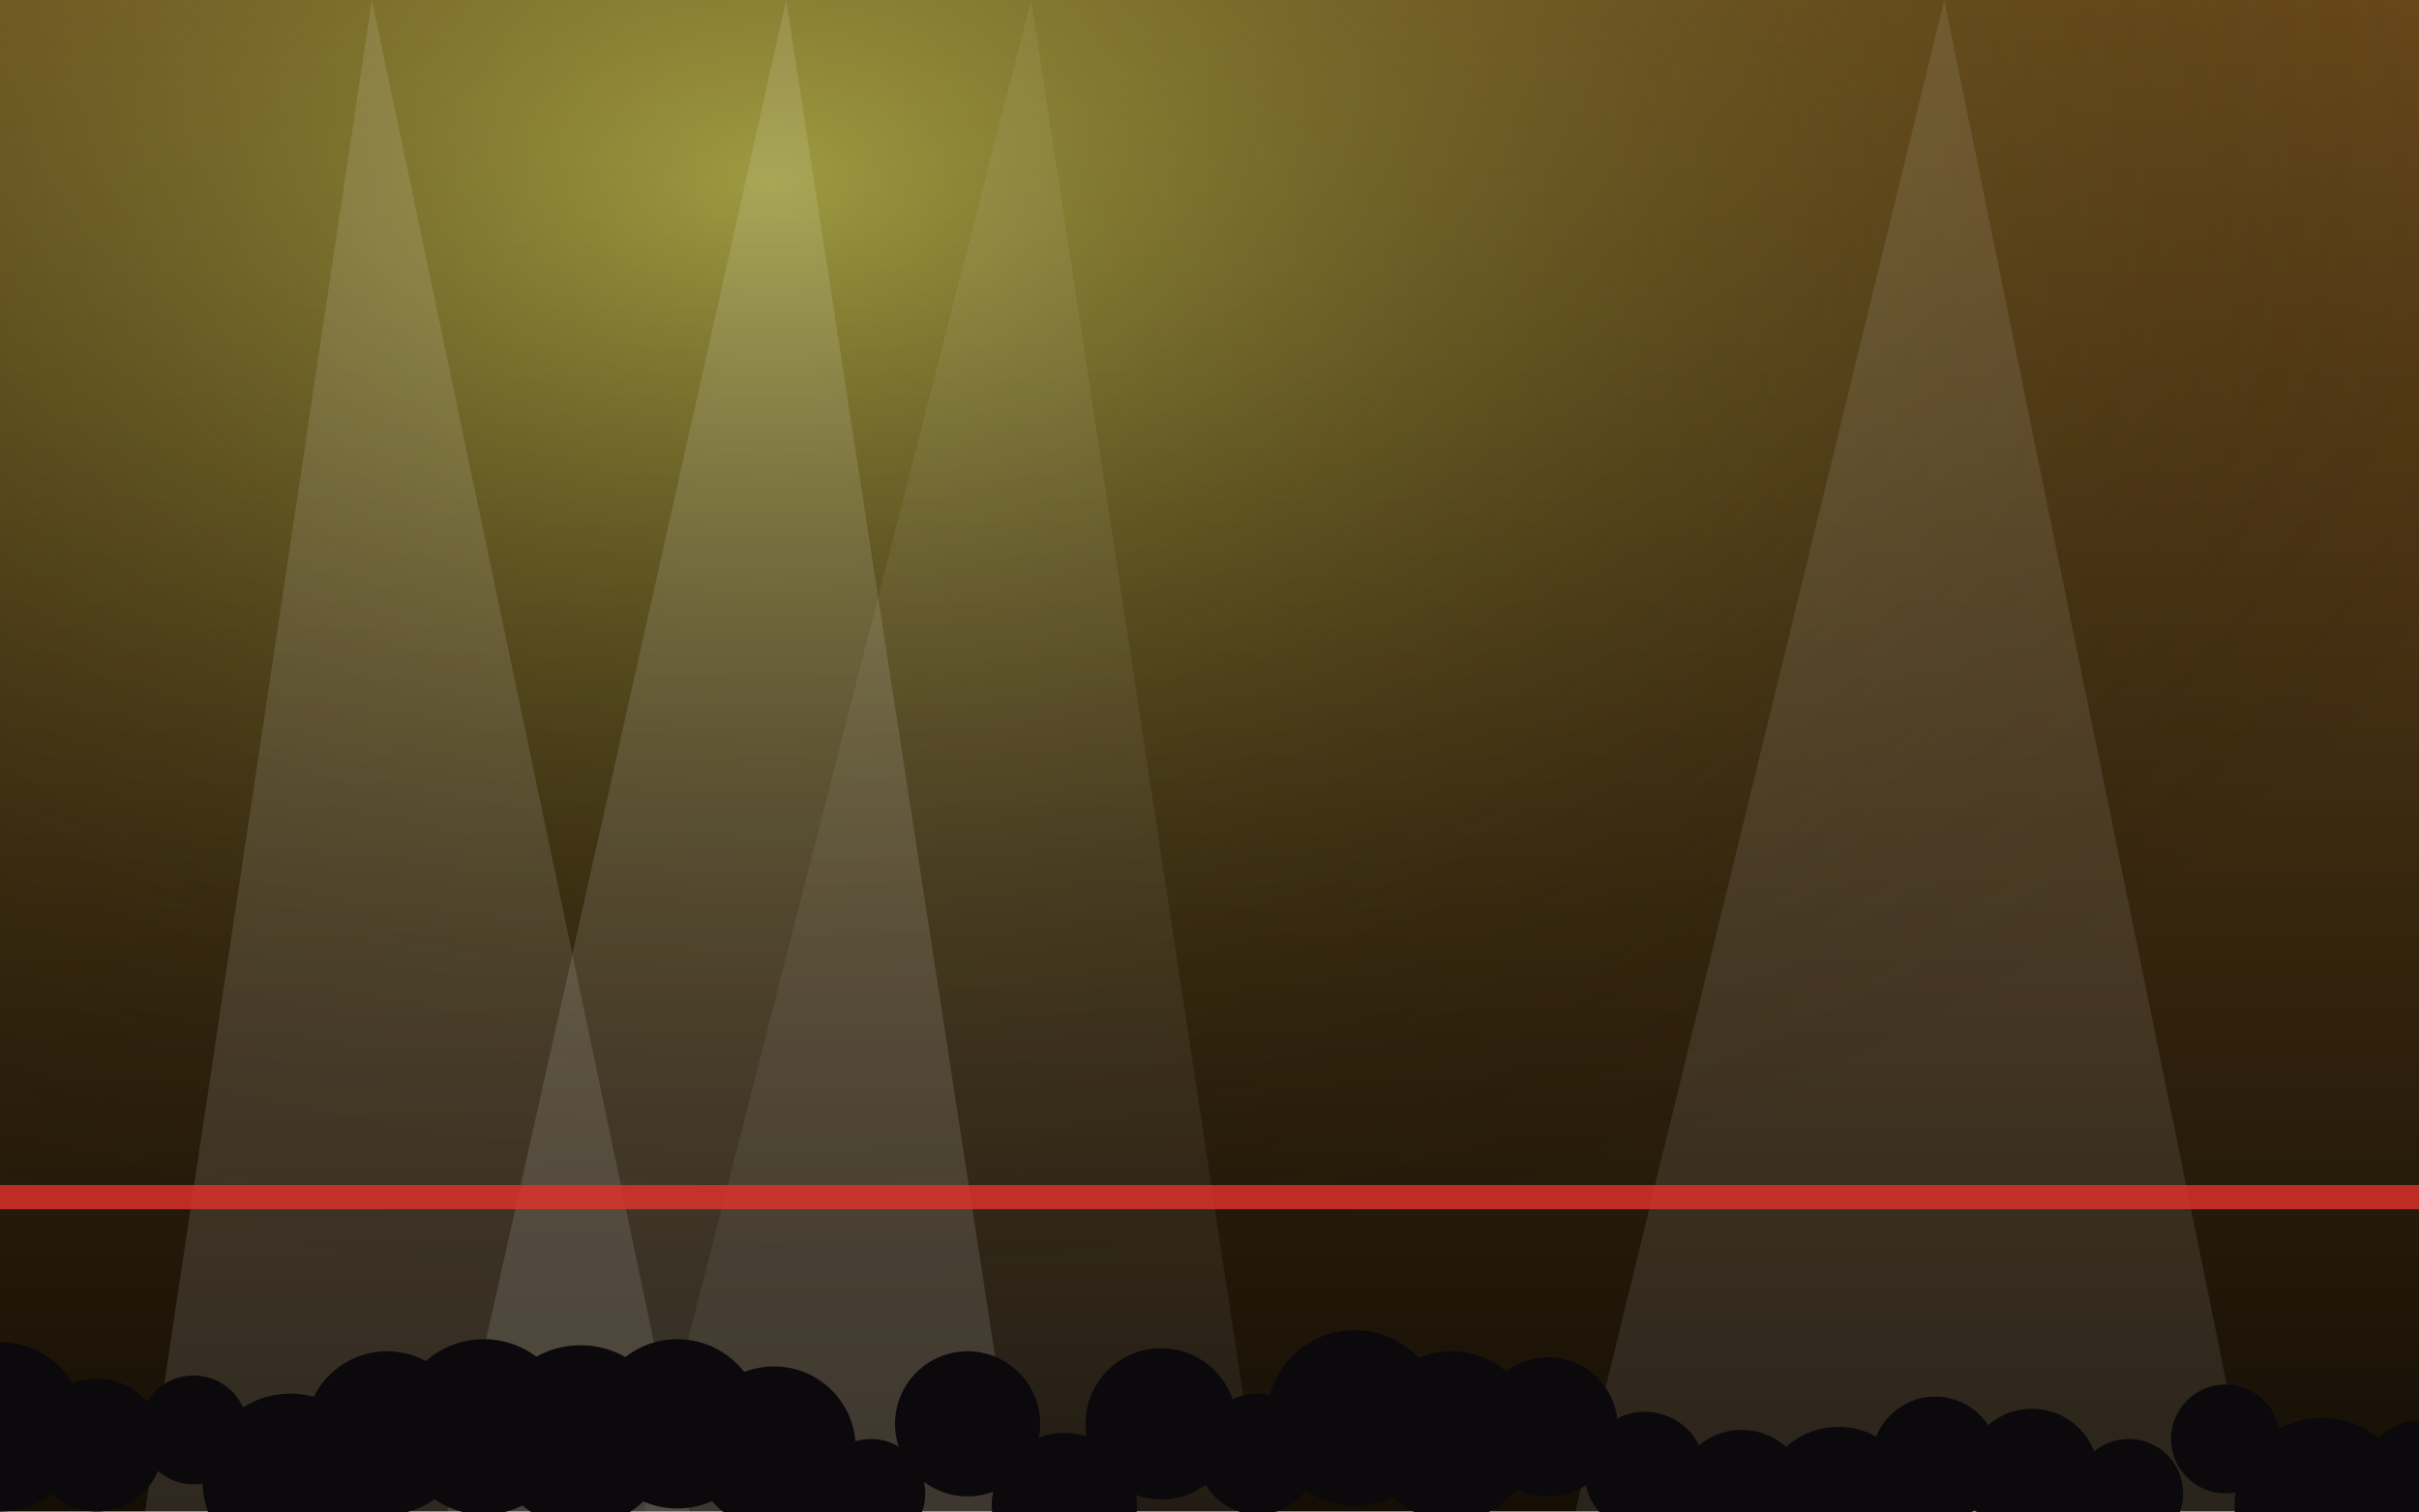
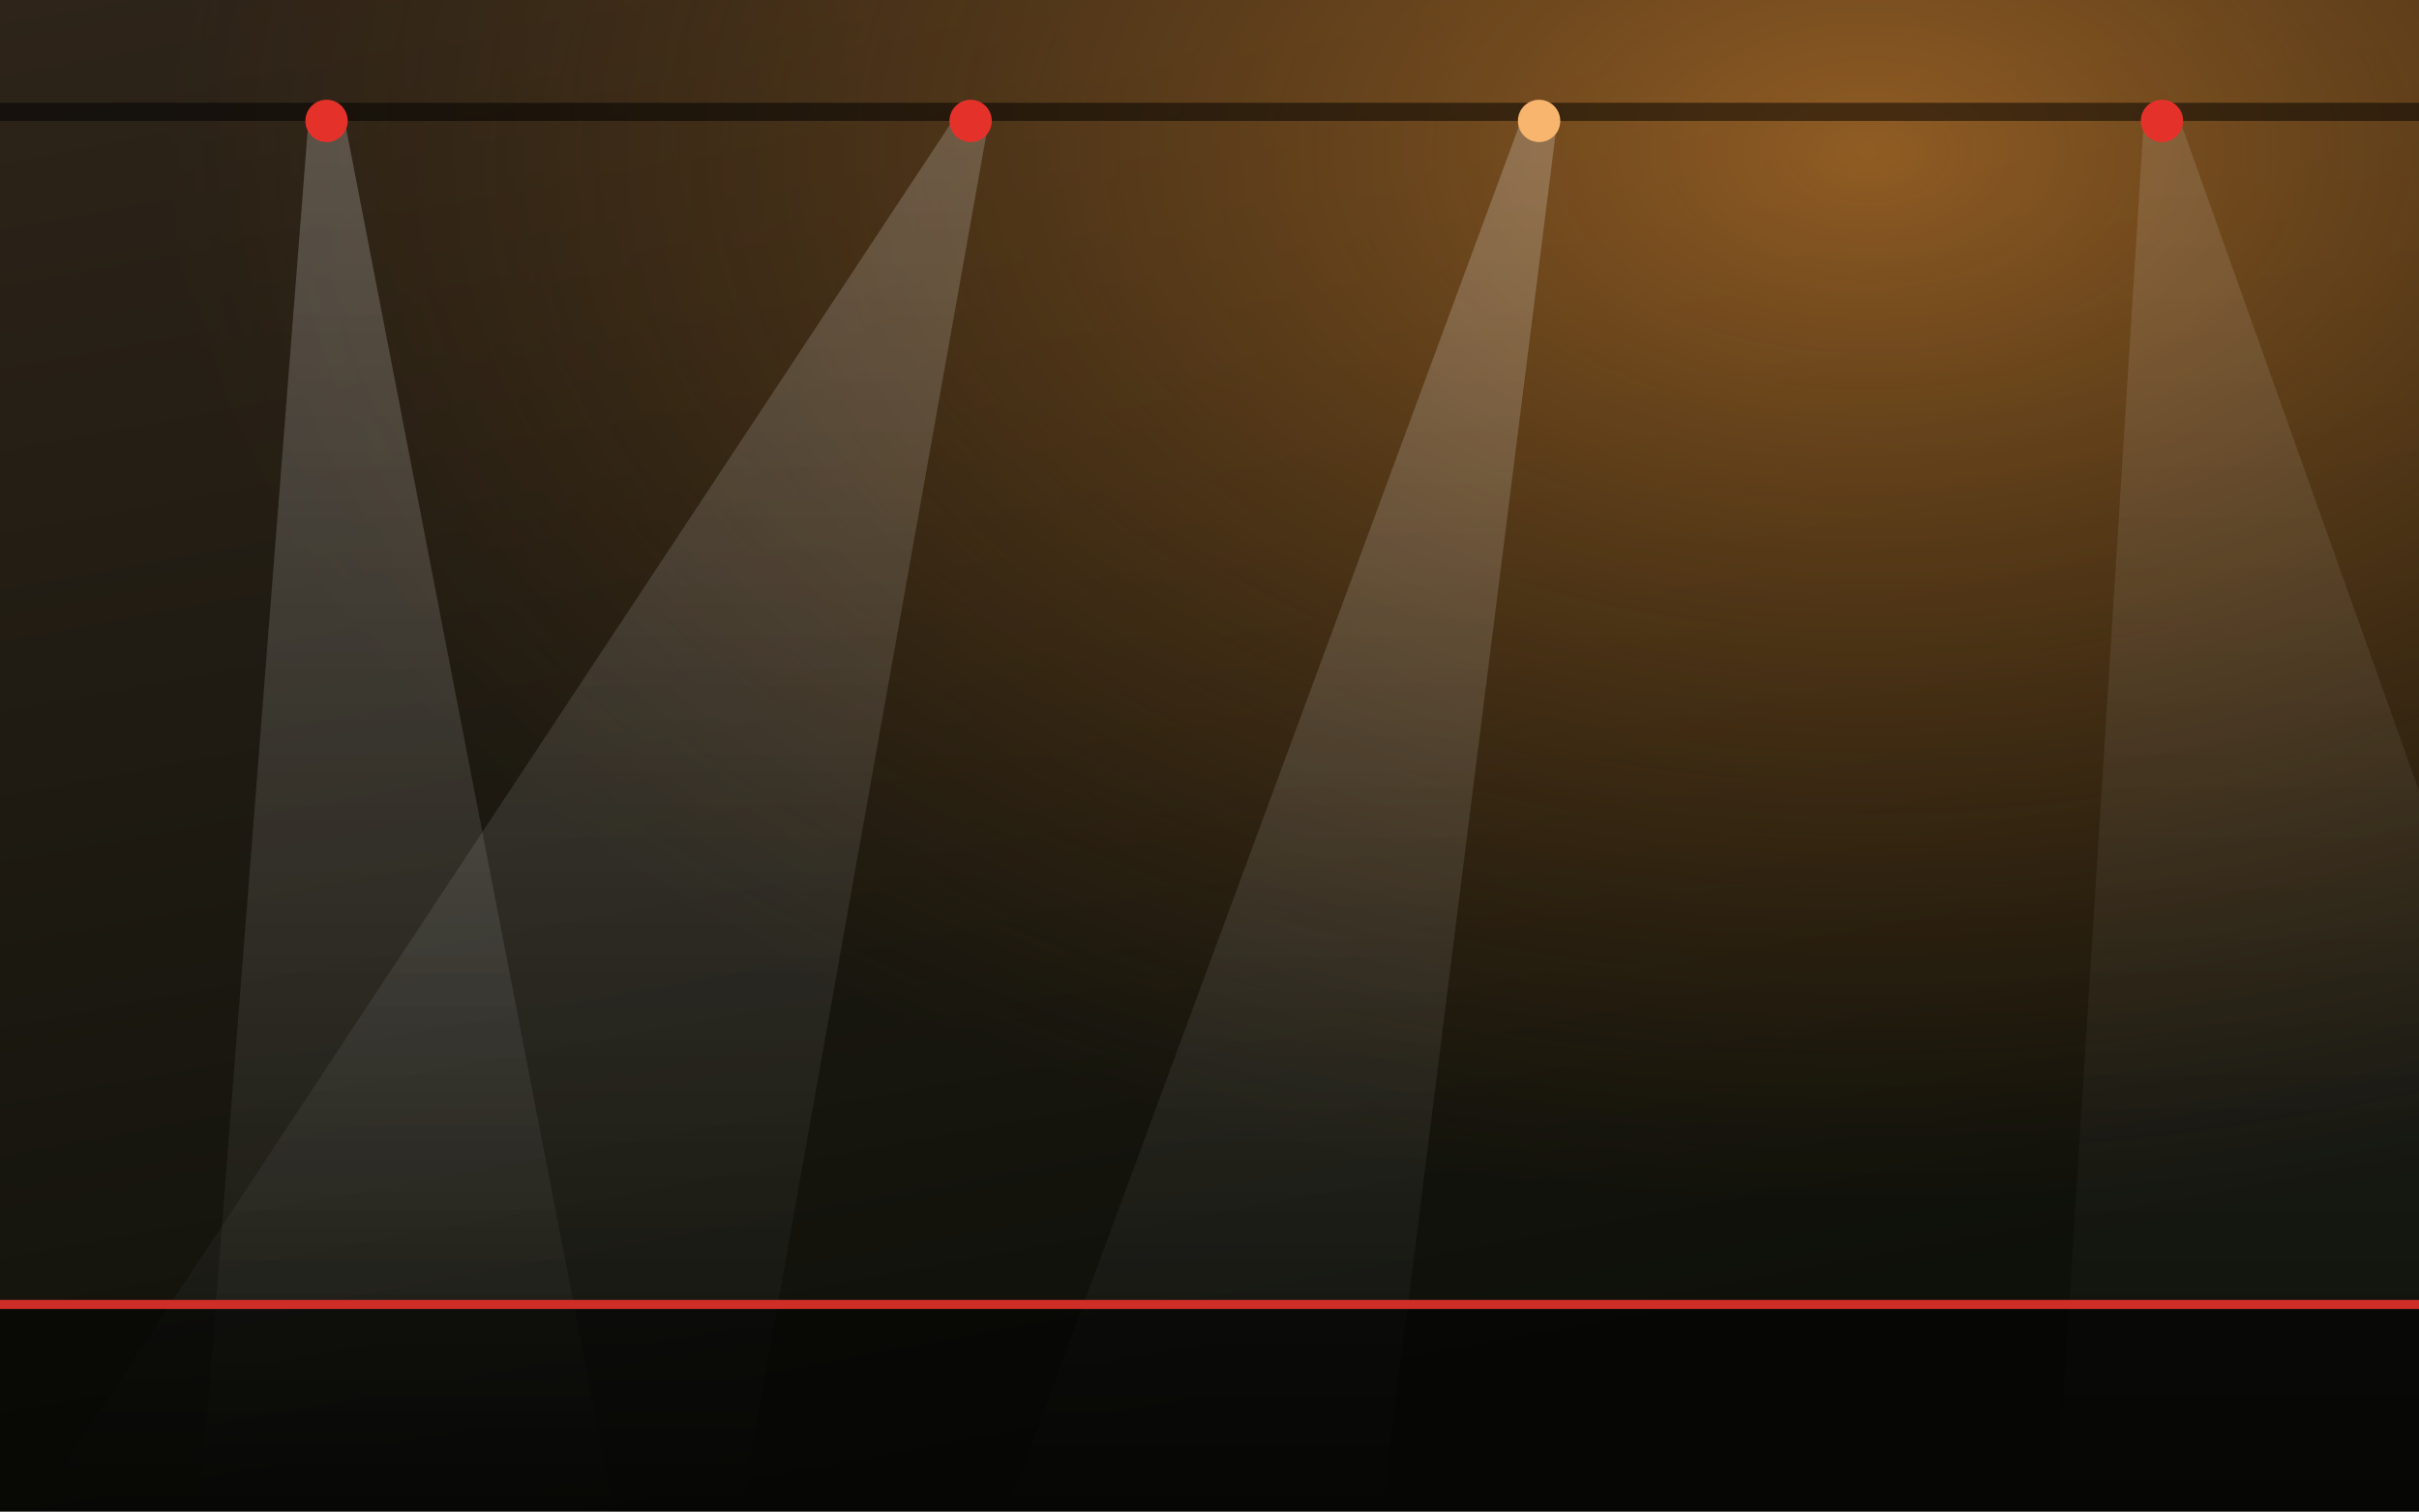
<svg xmlns="http://www.w3.org/2000/svg" viewBox="0 0 800 500" width="800" height="500">
  <defs>
-     <linearGradient id="g" x1="0" y1="0" x2="0" y2="1">
-       <stop offset="0" stop-color="hsl(35,60%,26%)" />
-       <stop offset="1" stop-color="hsl(35,60%,5%)" />
+     <linearGradient id="f" x1="0" y1="0" x2="0.3" y2="1">
+       <stop offset="0" stop-color="hsl(31,30%,14%)" />
+       <stop offset="1" stop-color="hsl(74,25%,5%)" />
    </linearGradient>
-     <radialGradient id="s" cx="0.32" cy="0.12" r="0.75">
-       <stop offset="0" stop-color="hsl(70,85%,68%)" stop-opacity="0.5" />
-       <stop offset="1" stop-color="#000" stop-opacity="0" />
+     <radialGradient id="h" cx="0.77" cy="0.10" r="0.7">
+       <stop offset="0" stop-color="hsl(31,80%,55%)" stop-opacity="0.55" />
+       <stop offset="1" stop-color="hsl(31,80%,30%)" stop-opacity="0" />
    </radialGradient>
+     <linearGradient id="b" x1="0" y1="0" x2="0" y2="1">
+       <stop offset="0" stop-color="#fff" stop-opacity="0.32" />
+       <stop offset="1" stop-color="#fff" stop-opacity="0" />
+     </linearGradient>
+     <linearGradient id="e" x1="0" y1="1" x2="0" y2="0">
+       <stop offset="0" stop-color="#e4322b" />
+       <stop offset="1" stop-color="hsl(74,85%,60%)" />
+     </linearGradient>
  </defs>
-   <rect width="800" height="500" fill="url(#g)" />
-   <rect width="800" height="500" fill="url(#s)" />
-   <polygon points="260,0 148,500 337,500" fill="#fff" opacity="0.12" />
-   <polygon points="123,0 48,500 228,500" fill="#fff" opacity="0.11" />
-   <polygon points="341,0 213,500 417,500" fill="#fff" opacity="0.06" />
-   <polygon points="643,0 521,500 745,500" fill="#fff" opacity="0.09" />
-   <rect x="0" y="392" width="800" height="8" fill="#e4322b" opacity="0.8" />
-   <circle cx="0" cy="472" r="28" fill="#0b090c" />
-   <circle cx="32" cy="478" r="22" fill="#0b090c" />
-   <circle cx="64" cy="473" r="18" fill="#0b090c" />
-   <circle cx="96" cy="490" r="29" fill="#0b090c" />
-   <circle cx="128" cy="474" r="27" fill="#0b090c" />
-   <circle cx="160" cy="472" r="29" fill="#0b090c" />
-   <circle cx="192" cy="475" r="30" fill="#0b090c" />
-   <circle cx="224" cy="471" r="28" fill="#0b090c" />
-   <circle cx="256" cy="479" r="27" fill="#0b090c" />
-   <circle cx="288" cy="494" r="18" fill="#0b090c" />
-   <circle cx="320" cy="471" r="24" fill="#0b090c" />
-   <circle cx="352" cy="498" r="24" fill="#0b090c" />
-   <circle cx="384" cy="471" r="25" fill="#0b090c" />
-   <circle cx="416" cy="481" r="20" fill="#0b090c" />
-   <circle cx="448" cy="469" r="29" fill="#0b090c" />
-   <circle cx="480" cy="475" r="28" fill="#0b090c" />
-   <circle cx="512" cy="472" r="23" fill="#0b090c" />
-   <circle cx="544" cy="487" r="20" fill="#0b090c" />
-   <circle cx="576" cy="495" r="22" fill="#0b090c" />
-   <circle cx="608" cy="498" r="26" fill="#0b090c" />
-   <circle cx="640" cy="483" r="21" fill="#0b090c" />
-   <circle cx="672" cy="488" r="22" fill="#0b090c" />
-   <circle cx="704" cy="494" r="18" fill="#0b090c" />
-   <circle cx="736" cy="476" r="18" fill="#0b090c" />
-   <circle cx="768" cy="498" r="29" fill="#0b090c" />
-   <circle cx="800" cy="488" r="18" fill="#0b090c" />
+   <rect width="800" height="500" fill="url(#f)" />
+   <rect width="800" height="500" fill="url(#h)" />
+   <rect x="0" y="34" width="800" height="6" fill="#000" opacity="0.5" />
+   <polygon points="102,40 114,40 203,500 66,500" fill="url(#b)" opacity="0.66" />
+   <circle cx="108" cy="40" r="7" fill="#e4322b" />
+   <polygon points="315,40 327,40 245,500 11,500" fill="url(#b)" opacity="0.59" />
+   <circle cx="321" cy="40" r="7" fill="#e4322b" />
+   <polygon points="503,40 515,40 457,500 333,500" fill="url(#b)" opacity="0.67" />
+   <circle cx="509" cy="40" r="7" fill="hsl(31,90%,70%)" />
+   <polygon points="709,40 721,40 885,500 680,500" fill="url(#b)" opacity="0.37" />
+   <circle cx="715" cy="40" r="7" fill="#e4322b" />
+   <rect x="0" y="430" width="800" height="70" fill="#000" opacity="0.55" />
+   <rect x="0" y="430" width="800" height="3" fill="#e4322b" opacity="0.9" />
</svg>
